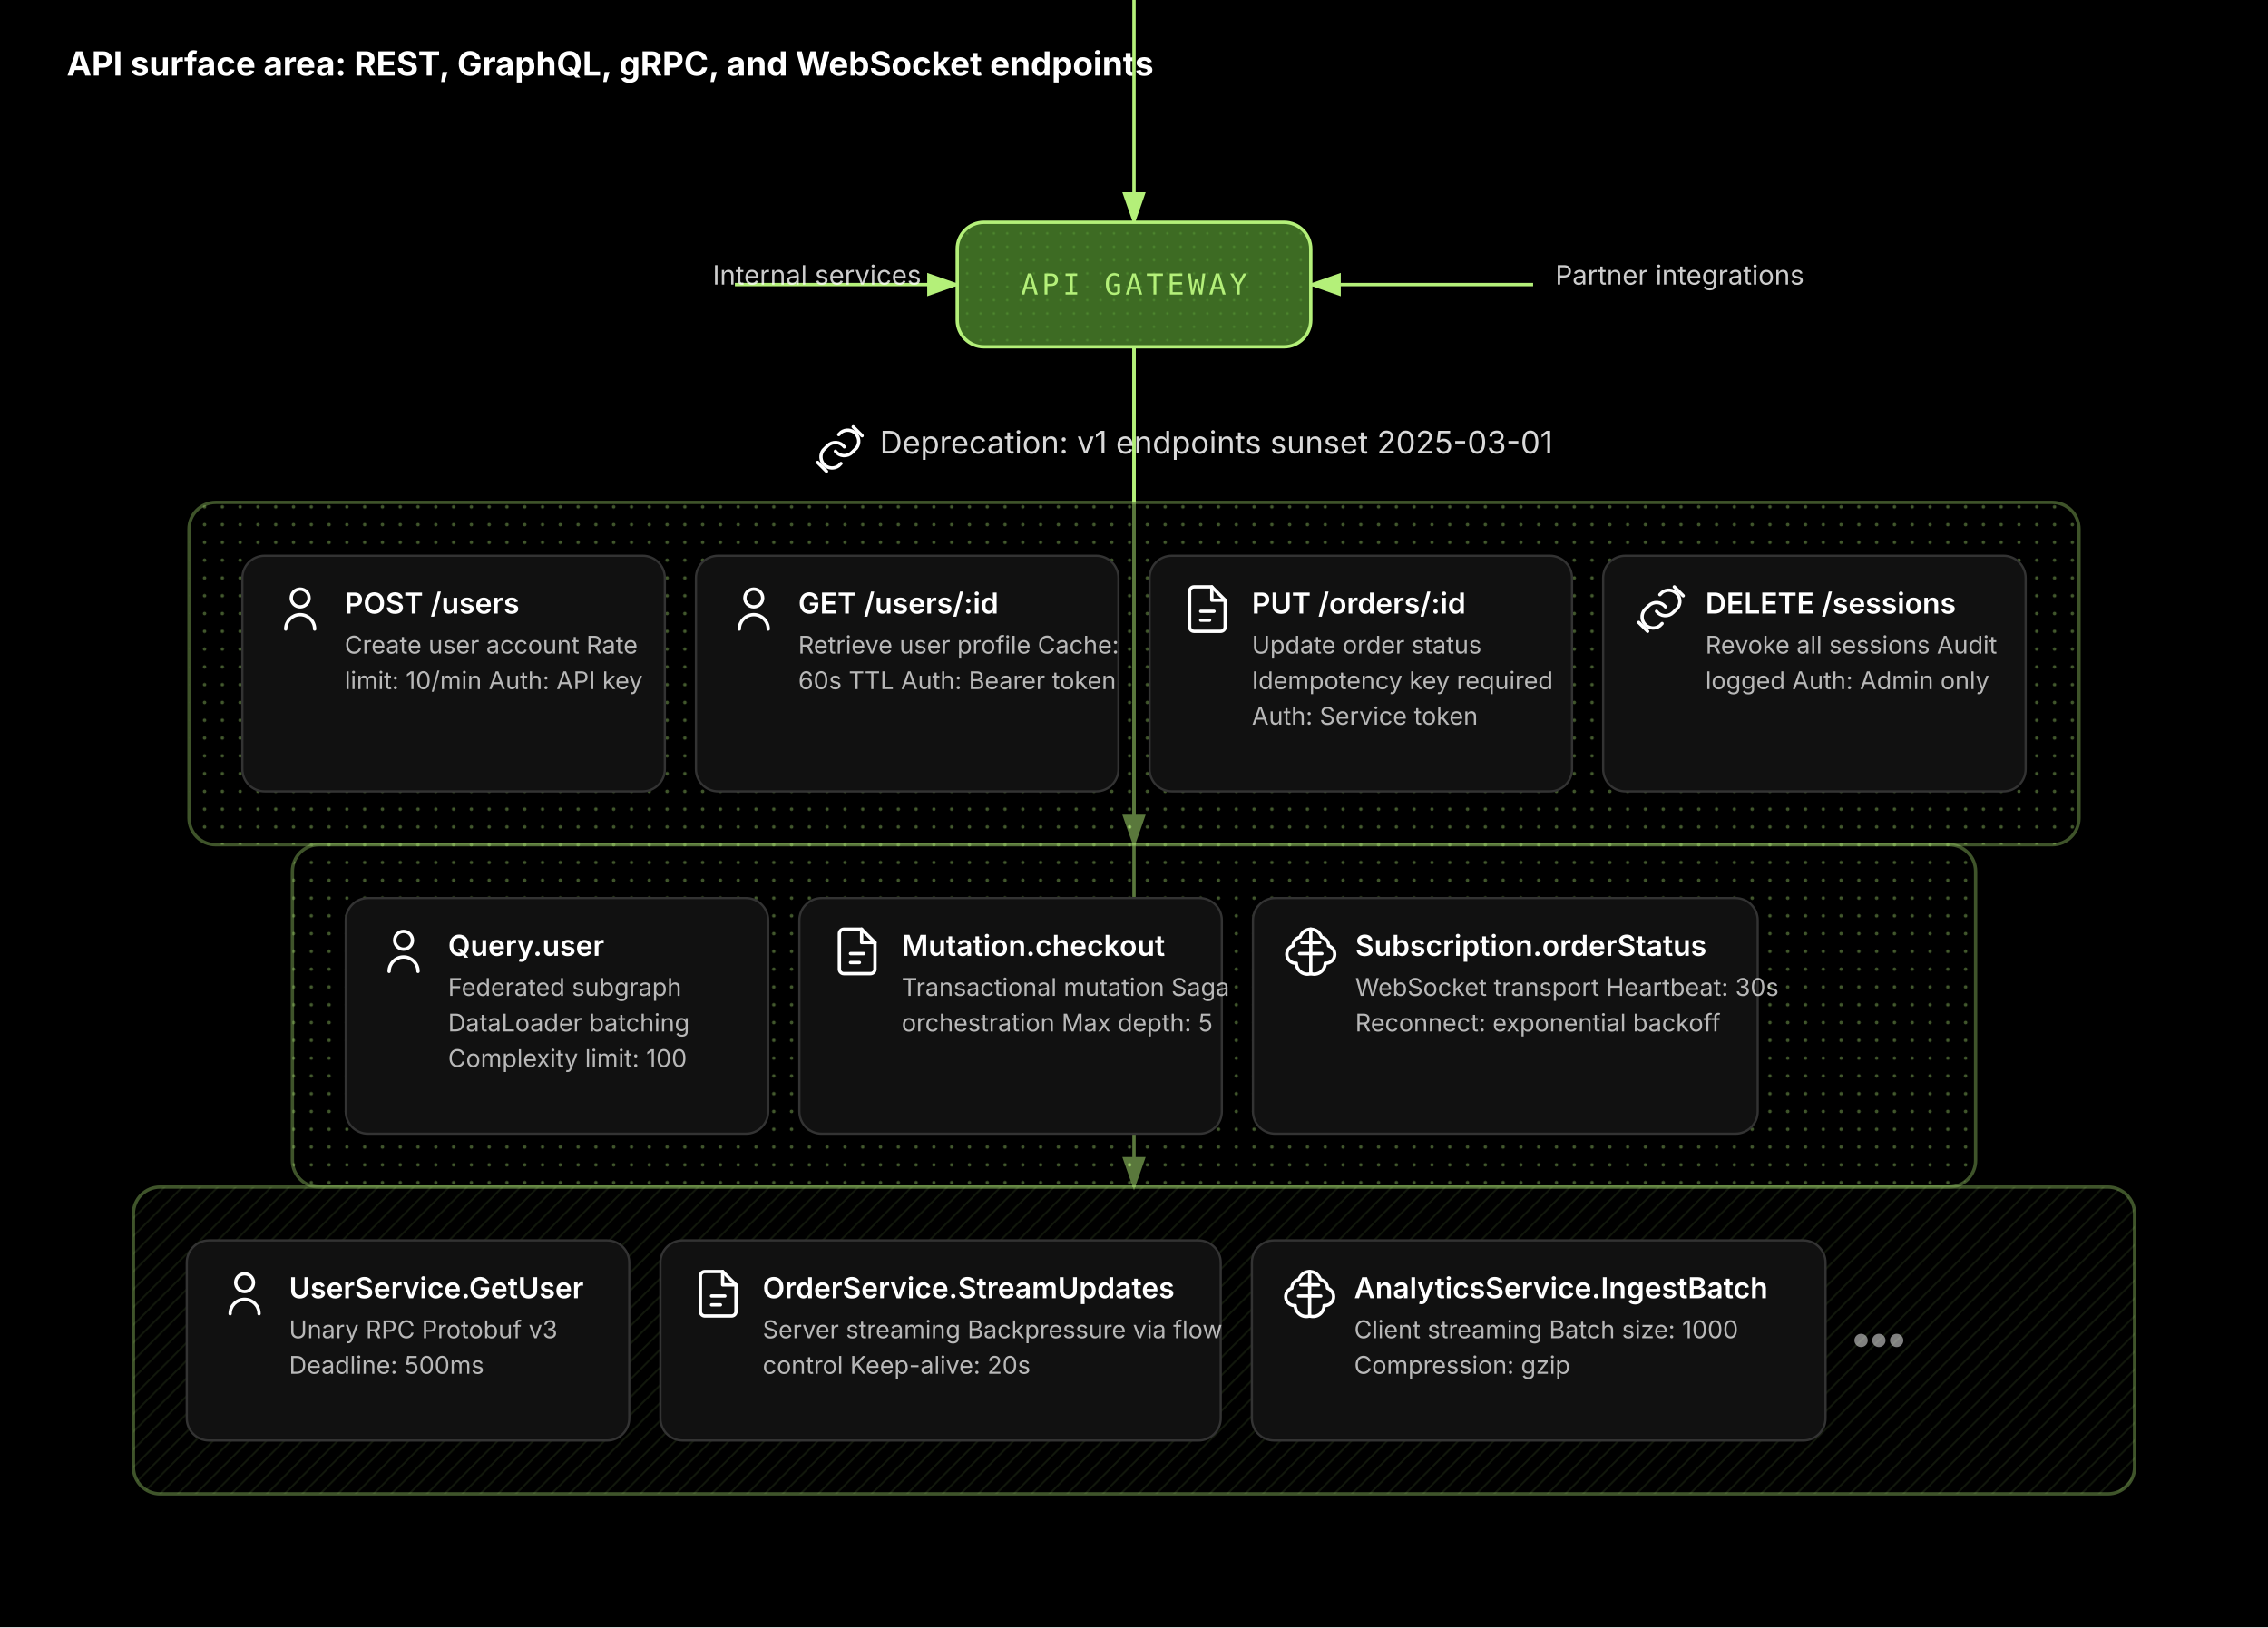
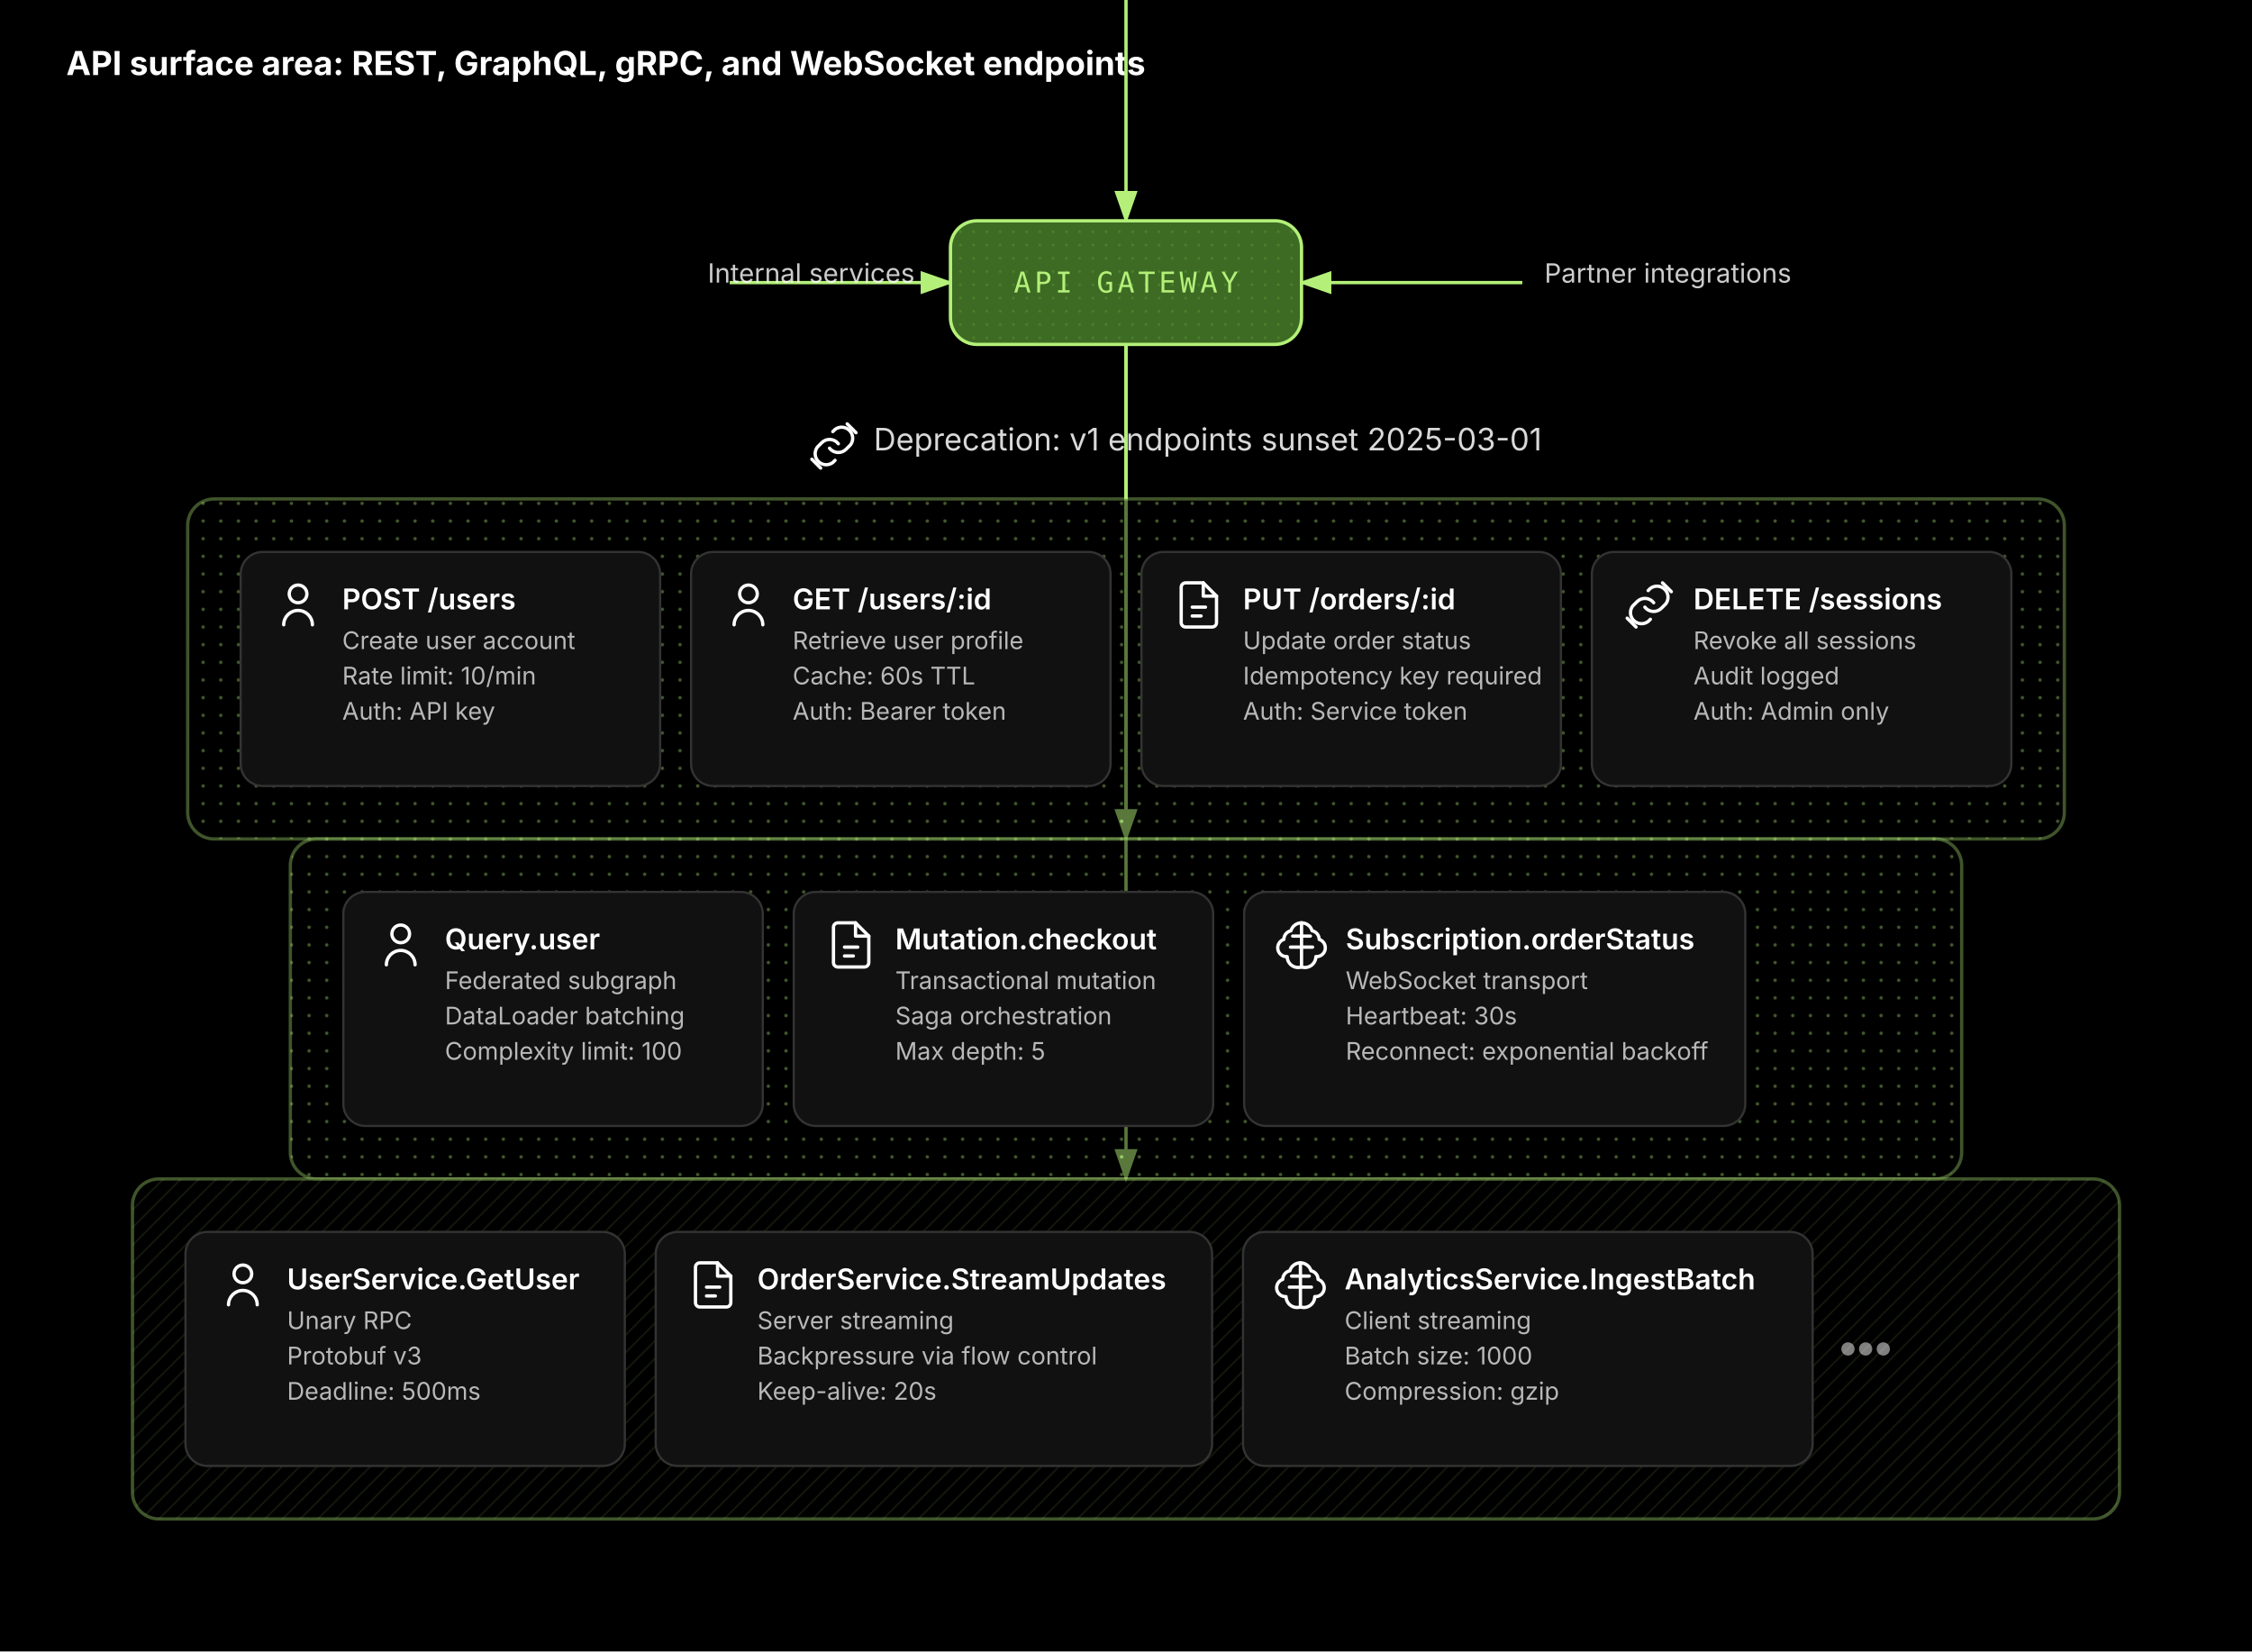
- <svg xmlns="http://www.w3.org/2000/svg" viewBox="0 0 1020 732" width="1020" height="732">
+ <svg xmlns="http://www.w3.org/2000/svg" viewBox="0 0 1020 748" width="1020" height="748">
  <defs>
    <pattern id="dotgrid" width="8" height="8" patternUnits="userSpaceOnUse">
      <rect width="8" height="8" fill="#000000" />
      <circle cx="4" cy="4" r="0.8" fill="#b4f079" opacity="0.7" />
    </pattern>
    <pattern id="crosshatch" width="8" height="8" patternUnits="userSpaceOnUse">
      <rect width="8" height="8" fill="#000000" />
      <path d="M0 8L8 0M-1 1L1 -1M7 9L9 7" stroke="#b4f079" stroke-width="0.8" opacity="0.2" />
    </pattern>
    <pattern id="hero" width="6" height="6" patternUnits="userSpaceOnUse">
      <rect width="6" height="6" fill="#3d6b23" />
      <circle cx="3" cy="3" r="0.6" fill="#5a9a35" opacity="0.5" />
    </pattern>
    <marker id="arrowhead" markerWidth="10" markerHeight="7" refX="9" refY="3.5" orient="auto" markerUnits="strokeWidth">
      <polygon points="0 0, 10 3.5, 0 7" fill="#b4f079" />
    </marker>
    <marker id="arrowhead-reverse" markerWidth="10" markerHeight="7" refX="1" refY="3.5" orient="auto" markerUnits="strokeWidth">
      <polygon points="10 0, 0 3.5, 10 7" fill="#b4f079" />
    </marker>
  </defs>
  <rect width="100%" height="100%" fill="#000000" />
  <g class="diagram">
    <text x="30" y="34" font-family="'Inter', 'Helvetica Neue', Arial, sans-serif" font-size="15" fill="#ffffff" font-weight="700">API surface area: REST, GraphQL, gRPC, and WebSocket endpoints</text>
    <line x1="510" y1="156" x2="510" y2="380" stroke="#b4f079" stroke-width="1.5" marker-end="url(#arrowhead)" />
    <line x1="510" y1="156" x2="510" y2="534" stroke="#b4f079" stroke-width="1.5" marker-end="url(#arrowhead)" />
    <line x1="510" y1="0" x2="510" y2="100" stroke="#b4f079" stroke-width="1.5" marker-end="url(#arrowhead)" />
    <text x="510" y="-10" font-family="'Inter', 'Helvetica Neue', Arial, sans-serif" font-size="12" fill="#ffffff" opacity="0.8" text-anchor="start">Clients connect here</text>
    <line x1="330.5" y1="128" x2="430.5" y2="128" stroke="#b4f079" stroke-width="1.5" marker-end="url(#arrowhead)" />
    <text x="320.5" y="128" font-family="'Inter', 'Helvetica Neue', Arial, sans-serif" font-size="12" fill="#ffffff" opacity="0.8" text-anchor="start">Internal services</text>
    <line x1="689.5" y1="128" x2="589.5" y2="128" stroke="#b4f079" stroke-width="1.5" marker-end="url(#arrowhead)" />
    <text x="699.5" y="128" font-family="'Inter', 'Helvetica Neue', Arial, sans-serif" font-size="12" fill="#ffffff" opacity="0.8" text-anchor="start">Partner integrations</text>
    <rect x="85" y="226" width="850" height="154" rx="12" fill="url(#dotgrid)" stroke="none" opacity="0.5" />
    <rect x="85" y="226" width="850" height="154" rx="12" fill="none" stroke="#b4f079" stroke-width="1.5" opacity="0.35" />
    <rect x="109" y="250" width="190" height="106" rx="10" fill="#111111" stroke="#333333" stroke-width="1" />
    <g transform="translate(123, 262)">
      <svg viewBox="0 0 24 24" width="24" height="24" fill="none" stroke="#ffffff" stroke-width="1.5" stroke-linecap="round" stroke-linejoin="round">
        <circle cx="12" cy="7" r="4" />
        <path d="M5.5 21a6.5 6.5 0 0113 0" />
      </svg>
    </g>
    <text x="155" y="276" font-family="'Inter', 'Helvetica Neue', Arial, sans-serif" font-size="13" fill="#ffffff" font-weight="600">POST /users</text>
-     <text x="155" y="294" font-family="'Inter', 'Helvetica Neue', Arial, sans-serif" font-size="11" fill="#ffffff" opacity="0.7">Create user account Rate</text>
-     <text x="155" y="310" font-family="'Inter', 'Helvetica Neue', Arial, sans-serif" font-size="11" fill="#ffffff" opacity="0.7">limit: 10/min Auth: API key</text>
+     <text x="155" y="294" font-family="'Inter', 'Helvetica Neue', Arial, sans-serif" font-size="11" fill="#ffffff" opacity="0.7">Create user account</text>
+     <text x="155" y="310" font-family="'Inter', 'Helvetica Neue', Arial, sans-serif" font-size="11" fill="#ffffff" opacity="0.7">Rate limit: 10/min</text>
+     <text x="155" y="326" font-family="'Inter', 'Helvetica Neue', Arial, sans-serif" font-size="11" fill="#ffffff" opacity="0.7">Auth: API key</text>
    <rect x="313" y="250" width="190" height="106" rx="10" fill="#111111" stroke="#333333" stroke-width="1" />
    <g transform="translate(327, 262)">
      <svg viewBox="0 0 24 24" width="24" height="24" fill="none" stroke="#ffffff" stroke-width="1.5" stroke-linecap="round" stroke-linejoin="round">
        <circle cx="12" cy="7" r="4" />
        <path d="M5.5 21a6.5 6.5 0 0113 0" />
      </svg>
    </g>
    <text x="359" y="276" font-family="'Inter', 'Helvetica Neue', Arial, sans-serif" font-size="13" fill="#ffffff" font-weight="600">GET /users/:id</text>
-     <text x="359" y="294" font-family="'Inter', 'Helvetica Neue', Arial, sans-serif" font-size="11" fill="#ffffff" opacity="0.7">Retrieve user profile Cache:</text>
-     <text x="359" y="310" font-family="'Inter', 'Helvetica Neue', Arial, sans-serif" font-size="11" fill="#ffffff" opacity="0.7">60s TTL Auth: Bearer token</text>
+     <text x="359" y="294" font-family="'Inter', 'Helvetica Neue', Arial, sans-serif" font-size="11" fill="#ffffff" opacity="0.7">Retrieve user profile</text>
+     <text x="359" y="310" font-family="'Inter', 'Helvetica Neue', Arial, sans-serif" font-size="11" fill="#ffffff" opacity="0.7">Cache: 60s TTL</text>
+     <text x="359" y="326" font-family="'Inter', 'Helvetica Neue', Arial, sans-serif" font-size="11" fill="#ffffff" opacity="0.7">Auth: Bearer token</text>
    <rect x="517" y="250" width="190" height="106" rx="10" fill="#111111" stroke="#333333" stroke-width="1" />
    <g transform="translate(531, 262)">
      <svg viewBox="0 0 24 24" width="24" height="24" fill="none" stroke="#ffffff" stroke-width="1.5" stroke-linecap="round" stroke-linejoin="round">
        <path d="M14 2H6a2 2 0 00-2 2v16a2 2 0 002 2h12a2 2 0 002-2V8z" />
        <polyline points="14 2 14 8 20 8" />
        <line x1="9" y1="13" x2="15" y2="13" />
        <line x1="9" y1="17" x2="13" y2="17" />
      </svg>
    </g>
    <text x="563" y="276" font-family="'Inter', 'Helvetica Neue', Arial, sans-serif" font-size="13" fill="#ffffff" font-weight="600">PUT /orders/:id</text>
    <text x="563" y="294" font-family="'Inter', 'Helvetica Neue', Arial, sans-serif" font-size="11" fill="#ffffff" opacity="0.7">Update order status</text>
    <text x="563" y="310" font-family="'Inter', 'Helvetica Neue', Arial, sans-serif" font-size="11" fill="#ffffff" opacity="0.7">Idempotency key required</text>
    <text x="563" y="326" font-family="'Inter', 'Helvetica Neue', Arial, sans-serif" font-size="11" fill="#ffffff" opacity="0.7">Auth: Service token</text>
    <rect x="721" y="250" width="190" height="106" rx="10" fill="#111111" stroke="#333333" stroke-width="1" />
    <g transform="translate(735, 262)">
      <svg viewBox="0 0 24 24" width="24" height="24" fill="none" stroke="#ffffff" stroke-width="1.5" stroke-linecap="round" stroke-linejoin="round">
        <path d="M10 13a5 5 0 007.5.5l2-2a5 5 0 00-7-7l-1 1" />
        <path d="M14 11a5 5 0 00-7.5-.5l-2 2a5 5 0 007 7l1-1" />
        <line x1="18" y1="2" x2="22" y2="6" />
        <line x1="2" y1="18" x2="6" y2="22" />
      </svg>
    </g>
    <text x="767" y="276" font-family="'Inter', 'Helvetica Neue', Arial, sans-serif" font-size="13" fill="#ffffff" font-weight="600">DELETE /sessions</text>
-     <text x="767" y="294" font-family="'Inter', 'Helvetica Neue', Arial, sans-serif" font-size="11" fill="#ffffff" opacity="0.7">Revoke all sessions Audit</text>
-     <text x="767" y="310" font-family="'Inter', 'Helvetica Neue', Arial, sans-serif" font-size="11" fill="#ffffff" opacity="0.7">logged Auth: Admin only</text>
+     <text x="767" y="294" font-family="'Inter', 'Helvetica Neue', Arial, sans-serif" font-size="11" fill="#ffffff" opacity="0.7">Revoke all sessions</text>
+     <text x="767" y="310" font-family="'Inter', 'Helvetica Neue', Arial, sans-serif" font-size="11" fill="#ffffff" opacity="0.7">Audit logged</text>
+     <text x="767" y="326" font-family="'Inter', 'Helvetica Neue', Arial, sans-serif" font-size="11" fill="#ffffff" opacity="0.7">Auth: Admin only</text>
    <rect x="131.5" y="380" width="757" height="154" rx="12" fill="url(#dotgrid)" stroke="none" opacity="0.5" />
    <rect x="131.5" y="380" width="757" height="154" rx="12" fill="none" stroke="#b4f079" stroke-width="1.5" opacity="0.35" />
    <rect x="155.5" y="404" width="190" height="106" rx="10" fill="#111111" stroke="#333333" stroke-width="1" />
    <g transform="translate(169.5, 416)">
      <svg viewBox="0 0 24 24" width="24" height="24" fill="none" stroke="#ffffff" stroke-width="1.5" stroke-linecap="round" stroke-linejoin="round">
        <circle cx="12" cy="7" r="4" />
        <path d="M5.5 21a6.5 6.5 0 0113 0" />
      </svg>
    </g>
    <text x="201.5" y="430" font-family="'Inter', 'Helvetica Neue', Arial, sans-serif" font-size="13" fill="#ffffff" font-weight="600">Query.user</text>
    <text x="201.5" y="448" font-family="'Inter', 'Helvetica Neue', Arial, sans-serif" font-size="11" fill="#ffffff" opacity="0.7">Federated subgraph</text>
    <text x="201.5" y="464" font-family="'Inter', 'Helvetica Neue', Arial, sans-serif" font-size="11" fill="#ffffff" opacity="0.7">DataLoader batching</text>
    <text x="201.5" y="480" font-family="'Inter', 'Helvetica Neue', Arial, sans-serif" font-size="11" fill="#ffffff" opacity="0.7">Complexity limit: 100</text>
    <rect x="359.5" y="404" width="190" height="106" rx="10" fill="#111111" stroke="#333333" stroke-width="1" />
    <g transform="translate(373.5, 416)">
      <svg viewBox="0 0 24 24" width="24" height="24" fill="none" stroke="#ffffff" stroke-width="1.5" stroke-linecap="round" stroke-linejoin="round">
        <path d="M14 2H6a2 2 0 00-2 2v16a2 2 0 002 2h12a2 2 0 002-2V8z" />
        <polyline points="14 2 14 8 20 8" />
        <line x1="9" y1="13" x2="15" y2="13" />
        <line x1="9" y1="17" x2="13" y2="17" />
      </svg>
    </g>
    <text x="405.5" y="430" font-family="'Inter', 'Helvetica Neue', Arial, sans-serif" font-size="13" fill="#ffffff" font-weight="600">Mutation.checkout</text>
-     <text x="405.5" y="448" font-family="'Inter', 'Helvetica Neue', Arial, sans-serif" font-size="11" fill="#ffffff" opacity="0.7">Transactional mutation Saga</text>
-     <text x="405.5" y="464" font-family="'Inter', 'Helvetica Neue', Arial, sans-serif" font-size="11" fill="#ffffff" opacity="0.7">orchestration Max depth: 5</text>
+     <text x="405.5" y="448" font-family="'Inter', 'Helvetica Neue', Arial, sans-serif" font-size="11" fill="#ffffff" opacity="0.7">Transactional mutation</text>
+     <text x="405.5" y="464" font-family="'Inter', 'Helvetica Neue', Arial, sans-serif" font-size="11" fill="#ffffff" opacity="0.7">Saga orchestration</text>
+     <text x="405.5" y="480" font-family="'Inter', 'Helvetica Neue', Arial, sans-serif" font-size="11" fill="#ffffff" opacity="0.7">Max depth: 5</text>
    <rect x="563.5" y="404" width="227" height="106" rx="10" fill="#111111" stroke="#333333" stroke-width="1" />
    <g transform="translate(577.5, 416)">
      <svg viewBox="0 0 24 24" width="24" height="24" fill="none" stroke="#ffffff" stroke-width="1.5" stroke-linecap="round" stroke-linejoin="round">
        <path d="M12 2a5 5 0 014.8 3.6A4 4 0 0120 9.5a4 4 0 01-1.5 7.8A5 5 0 0112 22a5 5 0 01-6.5-4.7A4 4 0 014 9.5a4 4 0 013.2-3.9A5 5 0 0112 2z" />
        <path d="M12 2v20" />
        <path d="M8 8h8" />
        <path d="M7 13h10" />
      </svg>
    </g>
    <text x="609.5" y="430" font-family="'Inter', 'Helvetica Neue', Arial, sans-serif" font-size="13" fill="#ffffff" font-weight="600">Subscription.orderStatus</text>
-     <text x="609.5" y="448" font-family="'Inter', 'Helvetica Neue', Arial, sans-serif" font-size="11" fill="#ffffff" opacity="0.7">WebSocket transport Heartbeat: 30s</text>
-     <text x="609.5" y="464" font-family="'Inter', 'Helvetica Neue', Arial, sans-serif" font-size="11" fill="#ffffff" opacity="0.7">Reconnect: exponential backoff</text>
-     <rect x="60" y="534" width="900" height="138" rx="12" fill="url(#crosshatch)" stroke="none" opacity="0.5" />
-     <rect x="60" y="534" width="900" height="138" rx="12" fill="none" stroke="#b4f079" stroke-width="1.5" opacity="0.35" />
-     <rect x="84" y="558" width="199" height="90" rx="10" fill="#111111" stroke="#333333" stroke-width="1" />
+     <text x="609.5" y="448" font-family="'Inter', 'Helvetica Neue', Arial, sans-serif" font-size="11" fill="#ffffff" opacity="0.7">WebSocket transport</text>
+     <text x="609.5" y="464" font-family="'Inter', 'Helvetica Neue', Arial, sans-serif" font-size="11" fill="#ffffff" opacity="0.7">Heartbeat: 30s</text>
+     <text x="609.5" y="480" font-family="'Inter', 'Helvetica Neue', Arial, sans-serif" font-size="11" fill="#ffffff" opacity="0.7">Reconnect: exponential backoff</text>
+     <rect x="60" y="534" width="900" height="154" rx="12" fill="url(#crosshatch)" stroke="none" opacity="0.5" />
+     <rect x="60" y="534" width="900" height="154" rx="12" fill="none" stroke="#b4f079" stroke-width="1.5" opacity="0.35" />
+     <rect x="84" y="558" width="199" height="106" rx="10" fill="#111111" stroke="#333333" stroke-width="1" />
    <g transform="translate(98, 570)">
      <svg viewBox="0 0 24 24" width="24" height="24" fill="none" stroke="#ffffff" stroke-width="1.5" stroke-linecap="round" stroke-linejoin="round">
        <circle cx="12" cy="7" r="4" />
        <path d="M5.5 21a6.5 6.5 0 0113 0" />
      </svg>
    </g>
    <text x="130" y="584" font-family="'Inter', 'Helvetica Neue', Arial, sans-serif" font-size="13" fill="#ffffff" font-weight="600">UserService.GetUser</text>
-     <text x="130" y="602" font-family="'Inter', 'Helvetica Neue', Arial, sans-serif" font-size="11" fill="#ffffff" opacity="0.7">Unary RPC Protobuf v3</text>
-     <text x="130" y="618" font-family="'Inter', 'Helvetica Neue', Arial, sans-serif" font-size="11" fill="#ffffff" opacity="0.7">Deadline: 500ms</text>
-     <rect x="297" y="558" width="252" height="90" rx="10" fill="#111111" stroke="#333333" stroke-width="1" />
+     <text x="130" y="602" font-family="'Inter', 'Helvetica Neue', Arial, sans-serif" font-size="11" fill="#ffffff" opacity="0.7">Unary RPC</text>
+     <text x="130" y="618" font-family="'Inter', 'Helvetica Neue', Arial, sans-serif" font-size="11" fill="#ffffff" opacity="0.7">Protobuf v3</text>
+     <text x="130" y="634" font-family="'Inter', 'Helvetica Neue', Arial, sans-serif" font-size="11" fill="#ffffff" opacity="0.7">Deadline: 500ms</text>
+     <rect x="297" y="558" width="252" height="106" rx="10" fill="#111111" stroke="#333333" stroke-width="1" />
    <g transform="translate(311, 570)">
      <svg viewBox="0 0 24 24" width="24" height="24" fill="none" stroke="#ffffff" stroke-width="1.5" stroke-linecap="round" stroke-linejoin="round">
        <path d="M14 2H6a2 2 0 00-2 2v16a2 2 0 002 2h12a2 2 0 002-2V8z" />
        <polyline points="14 2 14 8 20 8" />
        <line x1="9" y1="13" x2="15" y2="13" />
        <line x1="9" y1="17" x2="13" y2="17" />
      </svg>
    </g>
    <text x="343" y="584" font-family="'Inter', 'Helvetica Neue', Arial, sans-serif" font-size="13" fill="#ffffff" font-weight="600">OrderService.StreamUpdates</text>
-     <text x="343" y="602" font-family="'Inter', 'Helvetica Neue', Arial, sans-serif" font-size="11" fill="#ffffff" opacity="0.7">Server streaming Backpressure via flow</text>
-     <text x="343" y="618" font-family="'Inter', 'Helvetica Neue', Arial, sans-serif" font-size="11" fill="#ffffff" opacity="0.7">control Keep-alive: 20s</text>
-     <rect x="563" y="558" width="258" height="90" rx="10" fill="#111111" stroke="#333333" stroke-width="1" />
+     <text x="343" y="602" font-family="'Inter', 'Helvetica Neue', Arial, sans-serif" font-size="11" fill="#ffffff" opacity="0.7">Server streaming</text>
+     <text x="343" y="618" font-family="'Inter', 'Helvetica Neue', Arial, sans-serif" font-size="11" fill="#ffffff" opacity="0.7">Backpressure via flow control</text>
+     <text x="343" y="634" font-family="'Inter', 'Helvetica Neue', Arial, sans-serif" font-size="11" fill="#ffffff" opacity="0.7">Keep-alive: 20s</text>
+     <rect x="563" y="558" width="258" height="106" rx="10" fill="#111111" stroke="#333333" stroke-width="1" />
    <g transform="translate(577, 570)">
      <svg viewBox="0 0 24 24" width="24" height="24" fill="none" stroke="#ffffff" stroke-width="1.5" stroke-linecap="round" stroke-linejoin="round">
        <path d="M12 2a5 5 0 014.8 3.6A4 4 0 0120 9.5a4 4 0 01-1.5 7.8A5 5 0 0112 22a5 5 0 01-6.5-4.7A4 4 0 014 9.5a4 4 0 013.2-3.9A5 5 0 0112 2z" />
        <path d="M12 2v20" />
        <path d="M8 8h8" />
        <path d="M7 13h10" />
      </svg>
    </g>
    <text x="609" y="584" font-family="'Inter', 'Helvetica Neue', Arial, sans-serif" font-size="13" fill="#ffffff" font-weight="600">AnalyticsService.IngestBatch</text>
-     <text x="609" y="602" font-family="'Inter', 'Helvetica Neue', Arial, sans-serif" font-size="11" fill="#ffffff" opacity="0.7">Client streaming Batch size: 1000</text>
-     <text x="609" y="618" font-family="'Inter', 'Helvetica Neue', Arial, sans-serif" font-size="11" fill="#ffffff" opacity="0.7">Compression: gzip</text>
-     <circle cx="837" cy="603" r="3" fill="#ffffff" opacity="0.5" />
-     <circle cx="845" cy="603" r="3" fill="#ffffff" opacity="0.5" />
-     <circle cx="853" cy="603" r="3" fill="#ffffff" opacity="0.5" />
+     <text x="609" y="602" font-family="'Inter', 'Helvetica Neue', Arial, sans-serif" font-size="11" fill="#ffffff" opacity="0.7">Client streaming</text>
+     <text x="609" y="618" font-family="'Inter', 'Helvetica Neue', Arial, sans-serif" font-size="11" fill="#ffffff" opacity="0.7">Batch size: 1000</text>
+     <text x="609" y="634" font-family="'Inter', 'Helvetica Neue', Arial, sans-serif" font-size="11" fill="#ffffff" opacity="0.7">Compression: gzip</text>
+     <circle cx="837" cy="611" r="3" fill="#ffffff" opacity="0.5" />
+     <circle cx="845" cy="611" r="3" fill="#ffffff" opacity="0.5" />
+     <circle cx="853" cy="611" r="3" fill="#ffffff" opacity="0.5" />
    <rect x="430.5" y="100" width="159" height="56" rx="12" fill="url(#hero)" stroke="#b4f079" stroke-width="1.5" />
    <text x="510" y="128" font-family="'JetBrains Mono', 'Fira Code', 'SF Mono', 'Cascadia Code', monospace" font-size="13" fill="#b4f079" text-anchor="middle" dominant-baseline="central" letter-spacing="0.12em">API GATEWAY</text>
    <line x1="510" y1="156" x2="510" y2="186" stroke="#b4f079" stroke-width="1.5" opacity="0.5" />
    <g transform="translate(365.71, 190)">
      <svg viewBox="0 0 24 24" width="24" height="24" fill="none" stroke="#ffffff" stroke-width="1.5" stroke-linecap="round" stroke-linejoin="round">
        <path d="M10 13a5 5 0 007.5.5l2-2a5 5 0 00-7-7l-1 1" />
        <path d="M14 11a5 5 0 00-7.5-.5l-2 2a5 5 0 007 7l1-1" />
        <line x1="18" y1="2" x2="22" y2="6" />
        <line x1="2" y1="18" x2="6" y2="22" />
      </svg>
    </g>
    <text x="395.71" y="204" font-family="'Inter', 'Helvetica Neue', Arial, sans-serif" font-size="14" fill="#ffffff" opacity="0.85">Deprecation: v1 endpoints sunset 2025-03-01</text>
  </g>
</svg>
